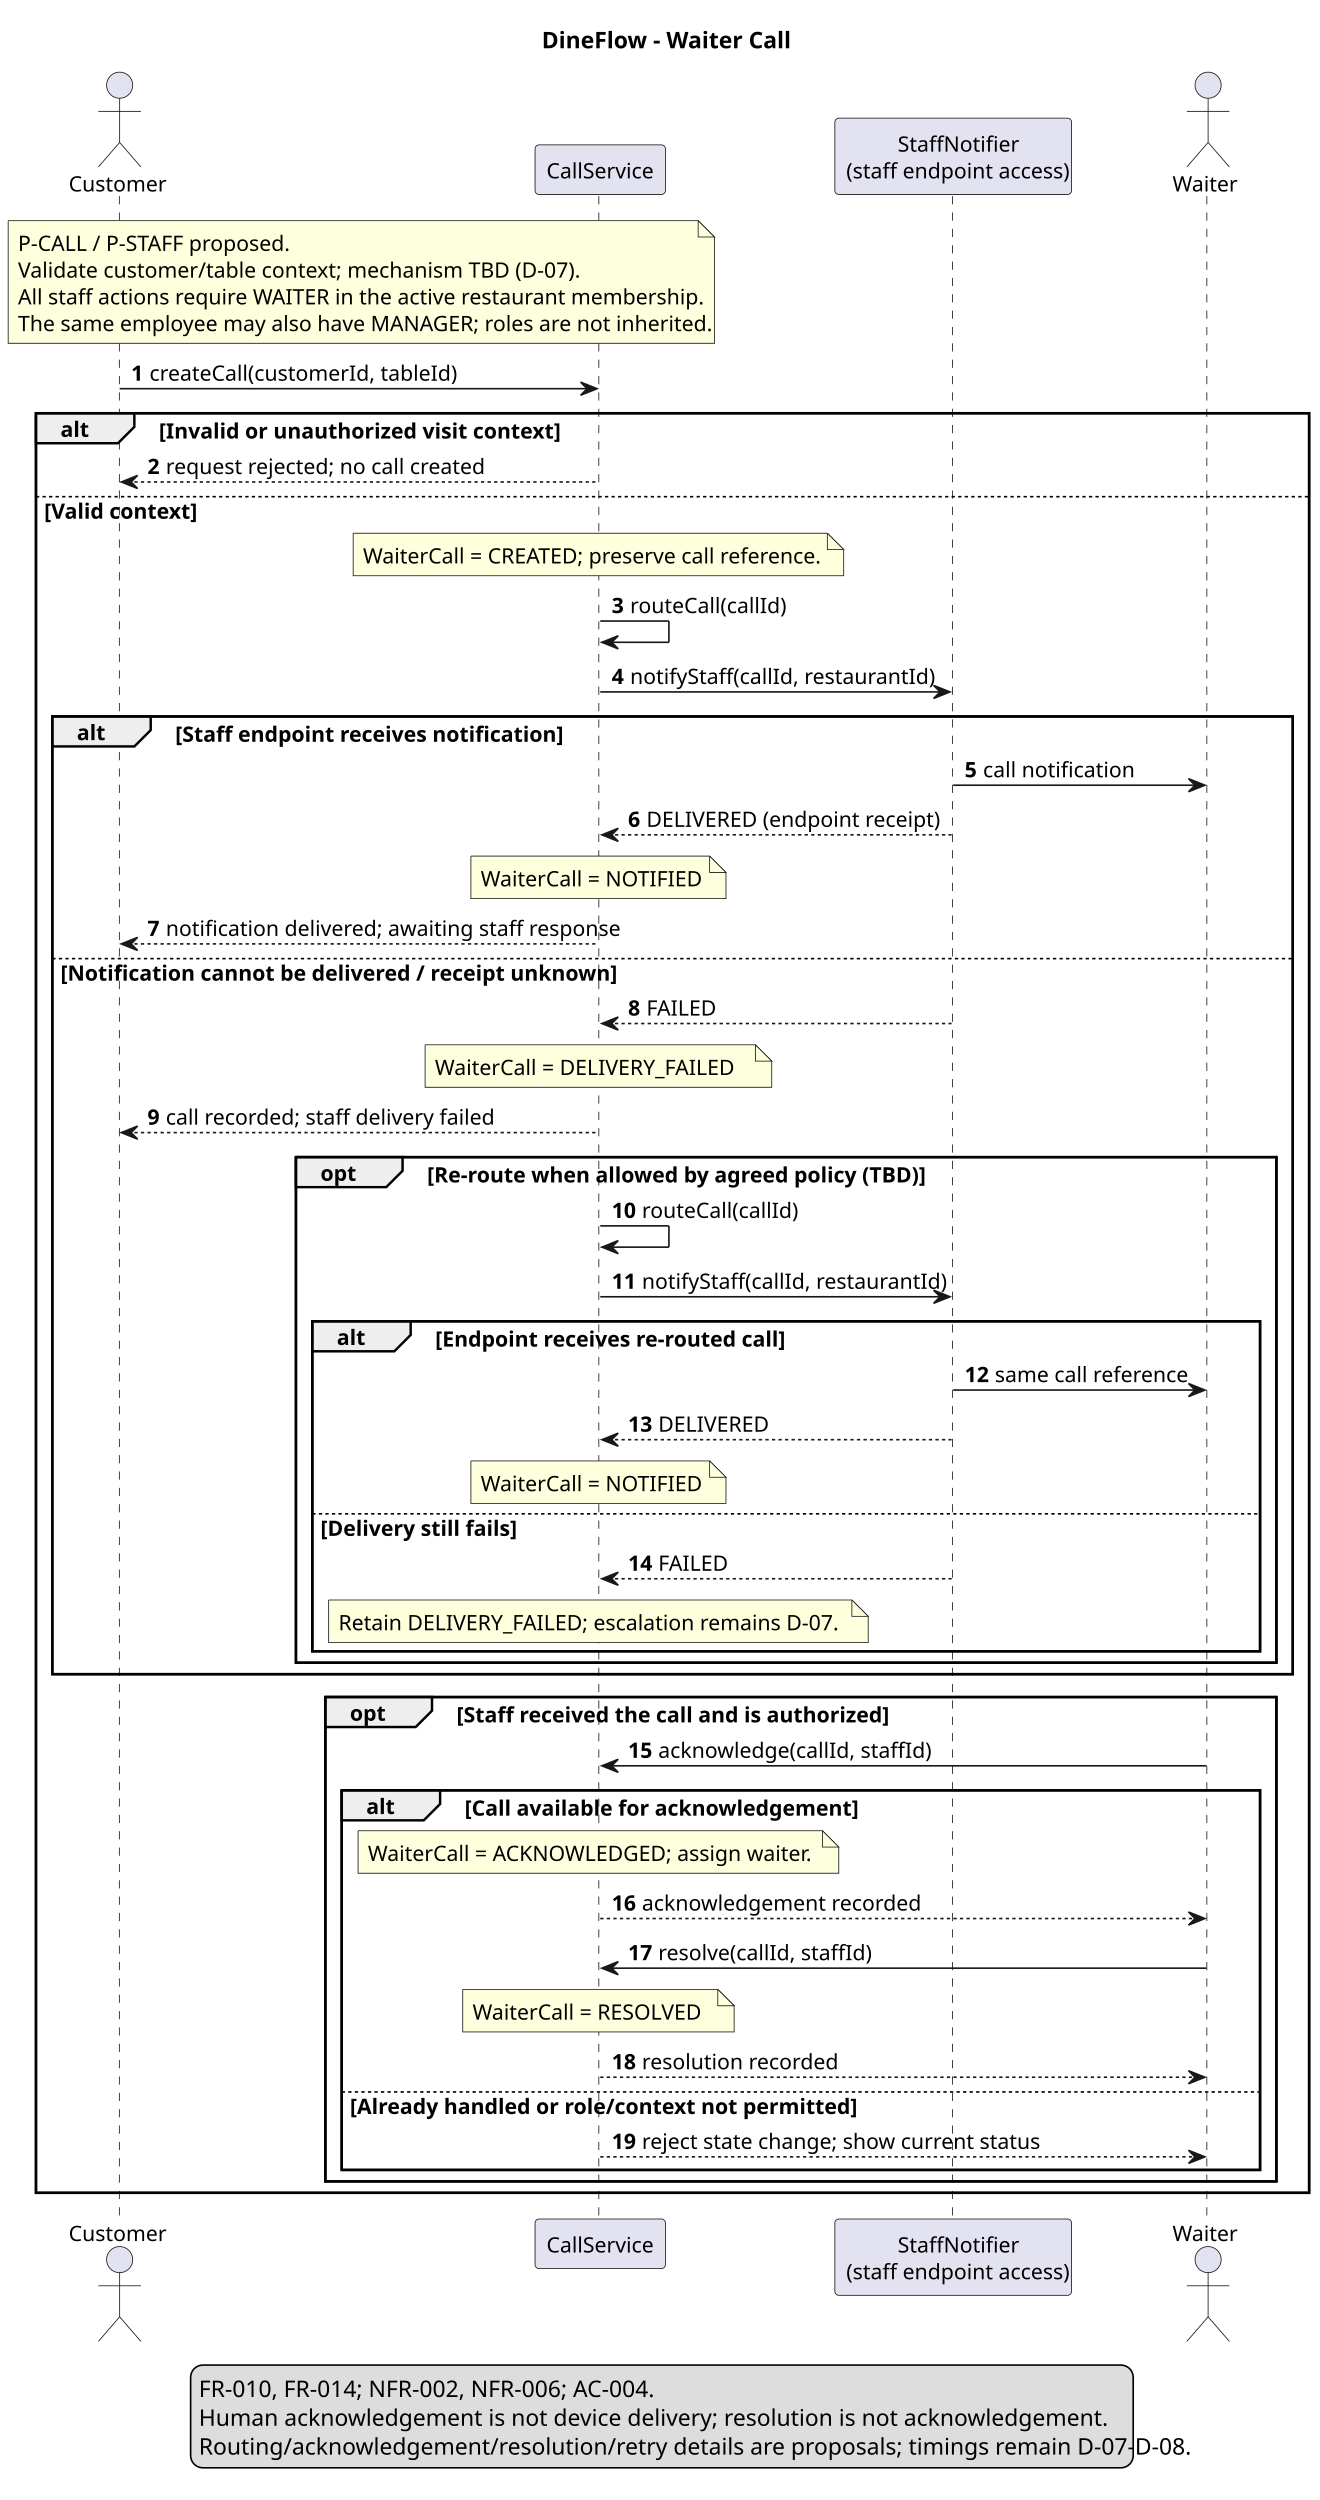
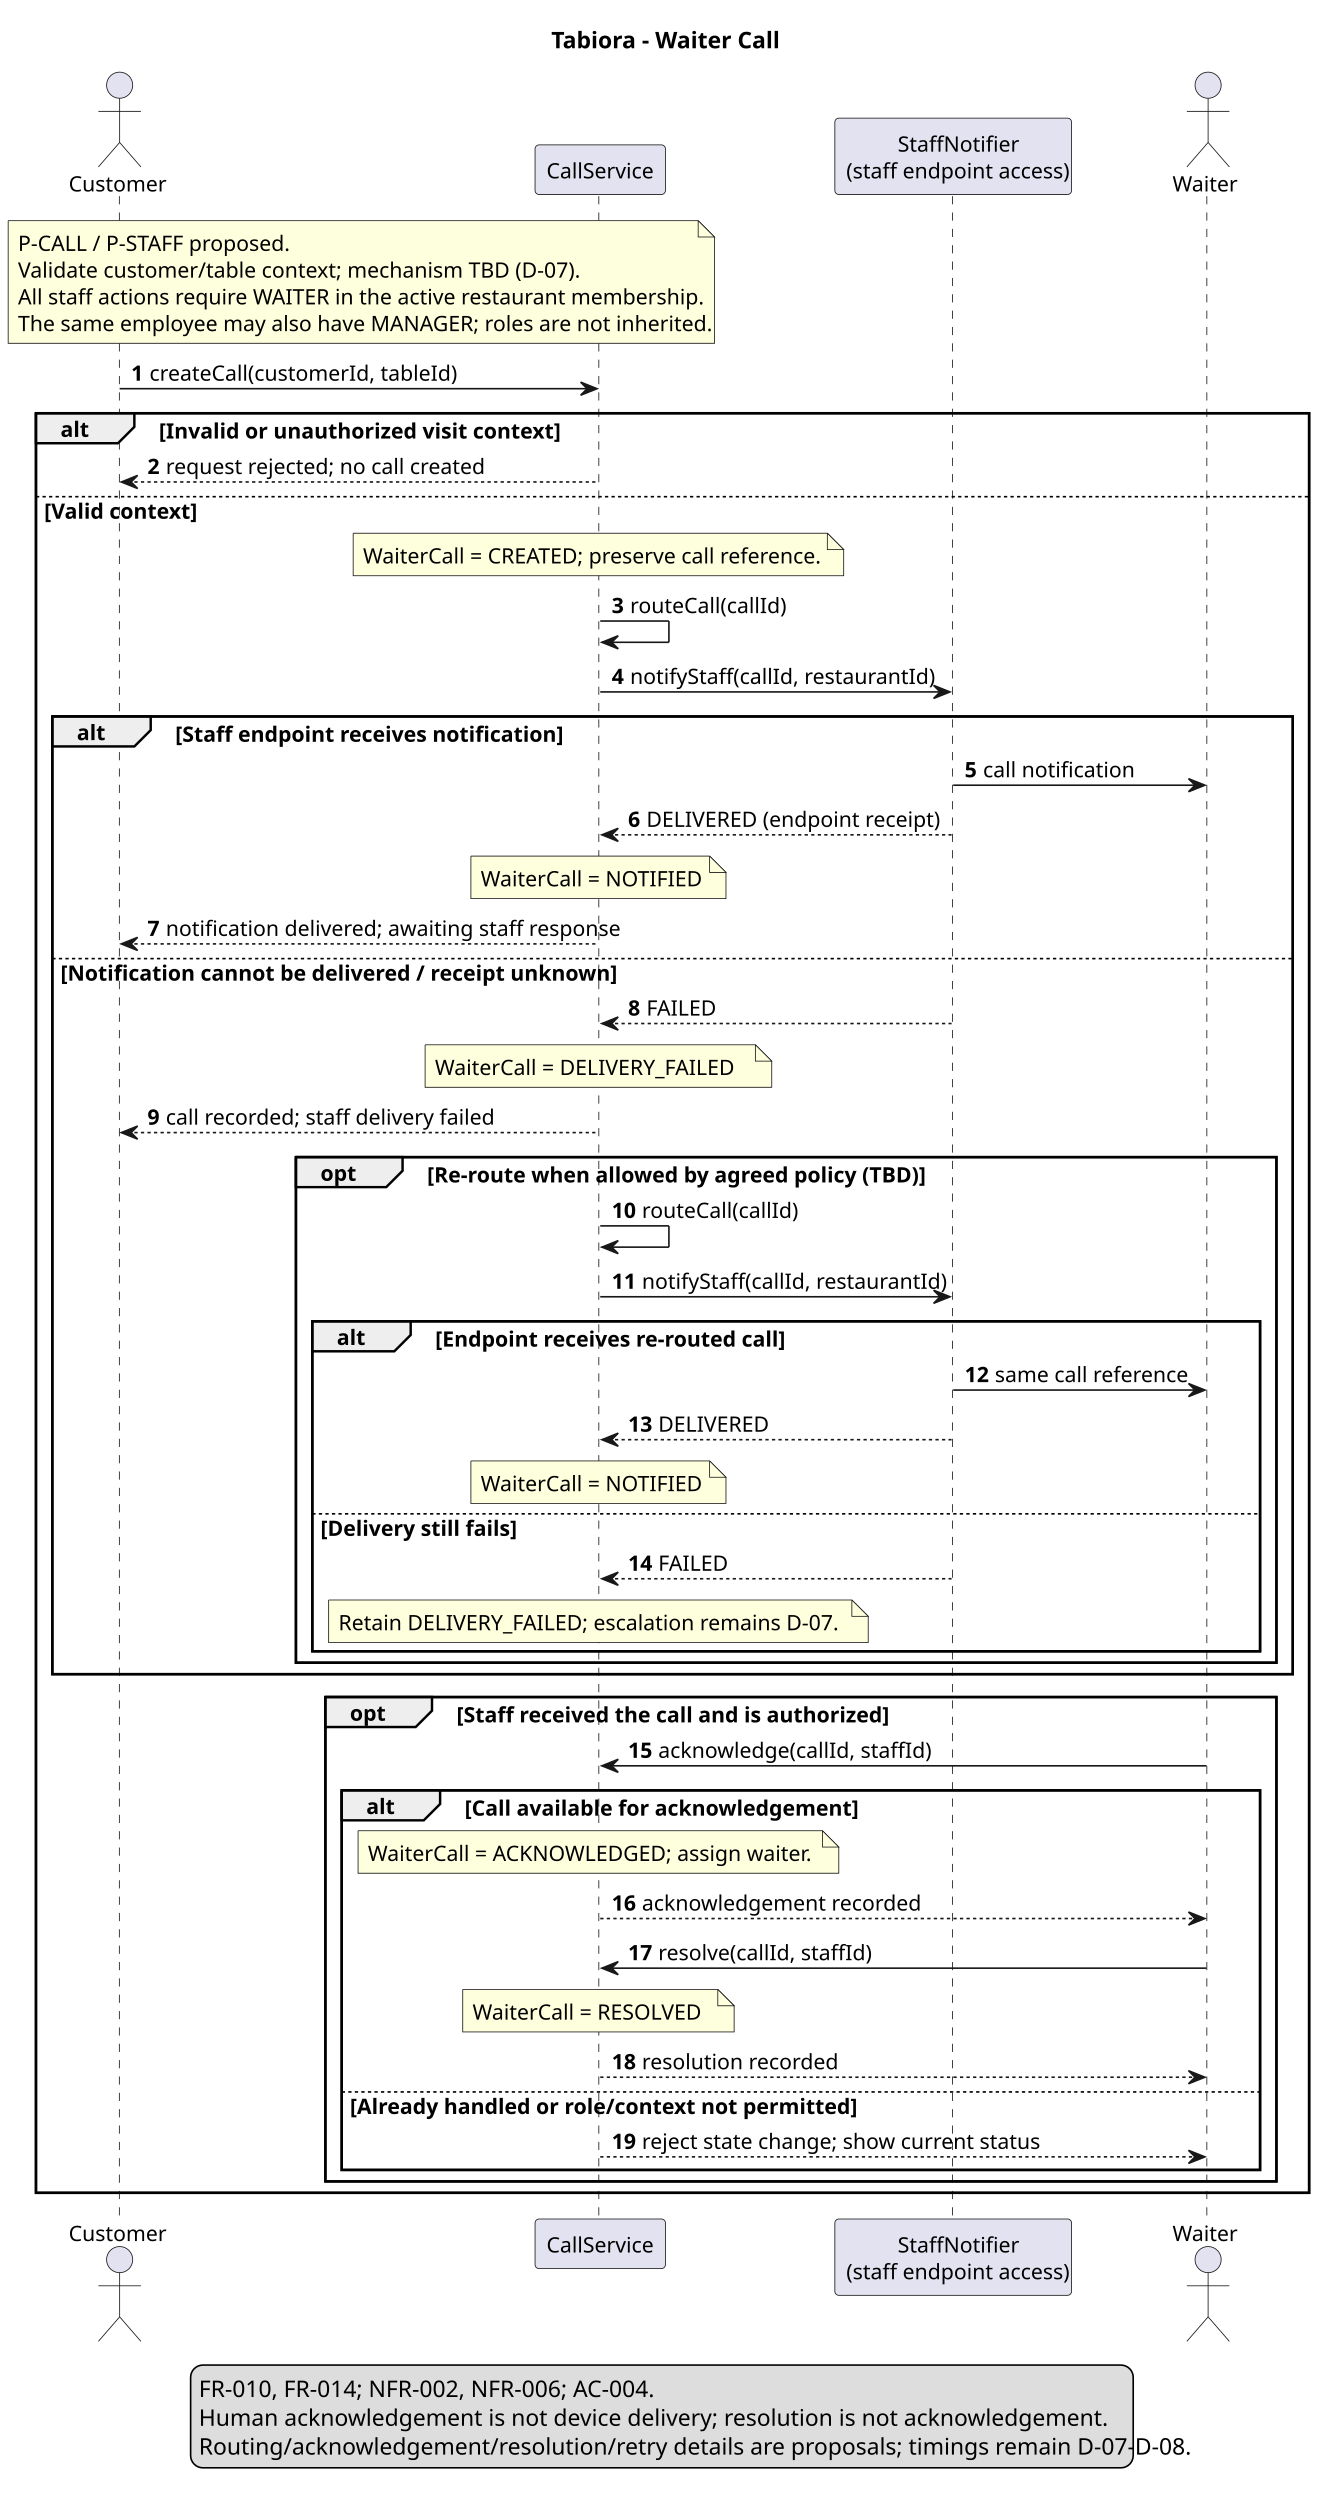
<svg xmlns="http://www.w3.org/2000/svg" contentStyleType="text/css" data-diagram-type="SEQUENCE" height="1529px" preserveAspectRatio="none" style="width:807px;height:1529px;background:#FFFFFF;" version="1.1" viewBox="0 0 807 1529" width="807px" zoomAndPan="magnify">
  <defs />
  <g>
-     <text fill="#000000" font-family="sans-serif" font-size="14" font-weight="bold" lengthAdjust="spacing" textLength="147.014" x="331.323" y="29.533">DineFlow - Waiter Call</text>
+     <text fill="#000000" font-family="sans-serif" font-size="14" font-weight="bold" lengthAdjust="spacing" textLength="135.358" x="337.15" y="29.533">Tabiora - Waiter Call</text>
    <rect fill="none" height="1088.414" style="stroke:#000000;stroke-width:1.5;" width="778.659" x="22" y="252.719" />
    <rect fill="none" height="585.734" style="stroke:#000000;stroke-width:1.5;" width="758.659" x="32" y="438.18" />
    <rect fill="none" height="309.219" style="stroke:#000000;stroke-width:1.5;" width="599.659" x="181" y="707.695" />
    <rect fill="none" height="201.812" style="stroke:#000000;stroke-width:1.5;" width="579.659" x="191" y="808.102" />
    <rect fill="none" height="296.219" style="stroke:#000000;stroke-width:1.5;" width="581.659" x="199" y="1037.914" />
    <rect fill="none" height="232.164" style="stroke:#000000;stroke-width:1.5;" width="561.659" x="209" y="1094.969" />
    <g>
      <rect fill="#000000" fill-opacity="0" height="1238.172" width="8" x="69.174" y="119.961" />
      <line style="stroke:#181818;stroke-width:0.5;stroke-dasharray:5.0,5.0;" x1="73" x2="73" y1="119.961" y2="1358.133" />
    </g>
    <g>
      <rect fill="#000000" fill-opacity="0" height="1238.172" width="8" x="363.109" y="119.961" />
      <line style="stroke:#181818;stroke-width:0.5;stroke-dasharray:5.0,5.0;" x1="366.238" x2="366.238" y1="119.961" y2="1358.133" />
    </g>
    <g>
      <rect fill="#000000" fill-opacity="0" height="1238.172" width="8" x="578.981" y="119.961" />
      <line style="stroke:#181818;stroke-width:0.5;stroke-dasharray:5.0,5.0;" x1="582.587" x2="582.587" y1="119.961" y2="1358.133" />
    </g>
    <g>
      <rect fill="#000000" fill-opacity="0" height="1238.172" width="8" x="734.88" y="119.961" />
      <line style="stroke:#181818;stroke-width:0.5;stroke-dasharray:5.0,5.0;" x1="738.1" x2="738.1" y1="119.961" y2="1358.133" />
    </g>
    <g class="participant participant-head" data-participant="Customer">
      <text fill="#000000" font-family="sans-serif" font-size="13" lengthAdjust="spacing" textLength="56.348" x="42" y="117.105">Customer</text>
      <ellipse cx="73.174" cy="52.109" fill="#E2E2F0" rx="8" ry="8" style="stroke:#181818;stroke-width:0.5;" />
      <path d="M73.174,60.109 L73.174,87.109 M60.174,68.109 L86.174,68.109 M73.174,87.109 L60.174,102.109 M73.174,87.109 L86.174,102.109" fill="none" style="stroke:#181818;stroke-width:0.5;" />
    </g>
    <g class="participant participant-tail" data-participant="Customer">
      <text fill="#000000" font-family="sans-serif" font-size="13" lengthAdjust="spacing" textLength="56.348" x="42" y="1370.628">Customer</text>
      <ellipse cx="73.174" cy="1381.984" fill="#E2E2F0" rx="8" ry="8" style="stroke:#181818;stroke-width:0.5;" />
      <path d="M73.174,1389.984 L73.174,1416.984 M60.174,1397.984 L86.174,1397.984 M73.174,1416.984 L60.174,1431.984 M73.174,1416.984 L86.174,1431.984" fill="none" style="stroke:#181818;stroke-width:0.5;" />
    </g>
    <g class="participant participant-head" data-participant="Calls">
      <rect fill="#E2E2F0" height="30.352" rx="2.5" ry="2.5" style="stroke:#181818;stroke-width:0.5;" width="79.743" x="327.238" y="88.609" />
      <text fill="#000000" font-family="sans-serif" font-size="13" lengthAdjust="spacing" textLength="65.743" x="334.238" y="109.105">CallService</text>
    </g>
    <g class="participant participant-tail" data-participant="Calls">
      <rect fill="#E2E2F0" height="30.352" rx="2.5" ry="2.5" style="stroke:#181818;stroke-width:0.5;" width="79.743" x="327.238" y="1357.133" />
      <text fill="#000000" font-family="sans-serif" font-size="13" lengthAdjust="spacing" textLength="65.743" x="334.238" y="1377.628">CallService</text>
    </g>
    <g class="participant participant-head" data-participant="Notifier">
      <rect fill="#E2E2F0" height="46.703" rx="2.5" ry="2.5" style="stroke:#181818;stroke-width:0.5;" width="144.787" x="510.587" y="72.258" />
      <text fill="#000000" font-family="sans-serif" font-size="13" lengthAdjust="spacing" textLength="67.914" x="549.024" y="92.753">StaffNotifier</text>
      <text fill="#000000" font-family="sans-serif" font-size="13" lengthAdjust="spacing" textLength="130.787" x="517.587" y="109.105">(staff endpoint access)</text>
    </g>
    <g class="participant participant-tail" data-participant="Notifier">
      <rect fill="#E2E2F0" height="46.703" rx="2.5" ry="2.5" style="stroke:#181818;stroke-width:0.5;" width="144.787" x="510.587" y="1357.133" />
      <text fill="#000000" font-family="sans-serif" font-size="13" lengthAdjust="spacing" textLength="67.914" x="549.024" y="1377.628">StaffNotifier</text>
      <text fill="#000000" font-family="sans-serif" font-size="13" lengthAdjust="spacing" textLength="130.787" x="517.587" y="1393.979">(staff endpoint access)</text>
    </g>
    <g class="participant participant-head" data-participant="Waiter">
      <text fill="#000000" font-family="sans-serif" font-size="13" lengthAdjust="spacing" textLength="37.559" x="717.1" y="117.105">Waiter</text>
      <ellipse cx="738.88" cy="52.109" fill="#E2E2F0" rx="8" ry="8" style="stroke:#181818;stroke-width:0.5;" />
      <path d="M738.88,60.109 L738.88,87.109 M725.88,68.109 L751.88,68.109 M738.88,87.109 L725.88,102.109 M738.88,87.109 L751.88,102.109" fill="none" style="stroke:#181818;stroke-width:0.5;" />
    </g>
    <g class="participant participant-tail" data-participant="Waiter">
      <text fill="#000000" font-family="sans-serif" font-size="13" lengthAdjust="spacing" textLength="37.559" x="717.1" y="1370.628">Waiter</text>
      <ellipse cx="738.88" cy="1381.984" fill="#E2E2F0" rx="8" ry="8" style="stroke:#181818;stroke-width:0.5;" />
      <path d="M738.88,1389.984 L738.88,1416.984 M725.88,1397.984 L751.88,1397.984 M738.88,1416.984 L725.88,1431.984 M738.88,1416.984 L751.88,1431.984" fill="none" style="stroke:#181818;stroke-width:0.5;" />
    </g>
    <path d="M5,134.961 L5,209.961 L437,209.961 L437,144.961 L427,134.961 L5,134.961" fill="#FEFFDD" style="stroke:#181818;stroke-width:0.5;" />
    <path d="M427,134.961 L427,144.961 L437,144.961 L427,134.961" fill="#FEFFDD" style="stroke:#181818;stroke-width:0.5;" />
    <text fill="#000000" font-family="sans-serif" font-size="13" lengthAdjust="spacing" textLength="171.952" x="11" y="153.456">P-CALL / P-STAFF proposed.</text>
    <text fill="#000000" font-family="sans-serif" font-size="13" lengthAdjust="spacing" textLength="328.739" x="11" y="169.808">Validate customer/table context; mechanism TBD (D-07).</text>
    <text fill="#000000" font-family="sans-serif" font-size="13" lengthAdjust="spacing" textLength="399.547" x="11" y="186.159">All staff actions require WAITER in the active restaurant membership.</text>
    <text fill="#000000" font-family="sans-serif" font-size="13" lengthAdjust="spacing" textLength="411.131" x="11" y="202.511">The same employee may also have MANAGER; roles are not inherited.</text>
    <g class="message" data-participant-1="Customer" data-participant-2="Calls">
      <polygon fill="#181818" points="355.109,233.719,365.109,237.719,355.109,241.719,359.109,237.719" style="stroke:#181818;stroke-width:1;" />
      <line style="stroke:#181818;stroke-width:1;" x1="73.174" x2="361.109" y1="237.719" y2="237.719" />
      <text fill="#000000" font-family="sans-serif" font-size="13" font-weight="bold" lengthAdjust="spacing" textLength="7.23" x="80.174" y="232.862">1</text>
      <text fill="#000000" font-family="sans-serif" font-size="13" lengthAdjust="spacing" textLength="177.741" x="91.404" y="232.862">createCall(customerId, tableId)</text>
    </g>
    <path d="M22,252.719 L82.171,252.719 L82.171,261.07 L72.171,271.07 L22,271.07 L22,252.719" fill="#EEEEEE" style="stroke:#000000;stroke-width:1.5;" />
    <rect fill="none" height="1088.414" style="stroke:#000000;stroke-width:1.5;" width="778.659" x="22" y="252.719" />
    <text fill="#000000" font-family="sans-serif" font-size="13" font-weight="bold" lengthAdjust="spacing" textLength="15.171" x="37" y="267.214">alt</text>
    <text fill="#000000" font-family="sans-serif" font-size="13" font-weight="bold" lengthAdjust="spacing" textLength="231.131" x="97.171" y="268.214">[Invalid or unauthorized visit context]</text>
    <g class="message" data-participant-1="Calls" data-participant-2="Customer">
      <polygon fill="#181818" points="84.174,290.773,74.174,294.773,84.174,298.773,80.174,294.773" style="stroke:#181818;stroke-width:1;" />
      <line style="stroke:#181818;stroke-width:1;stroke-dasharray:2.0,2.0;" x1="78.174" x2="366.109" y1="294.773" y2="294.773" />
      <text fill="#000000" font-family="sans-serif" font-size="13" font-weight="bold" lengthAdjust="spacing" textLength="7.23" x="90.174" y="289.917">2</text>
      <text fill="#000000" font-family="sans-serif" font-size="13" lengthAdjust="spacing" textLength="184.996" x="101.404" y="289.917">request rejected; no call created</text>
    </g>
    <line style="stroke:#000000;stroke-width:1;stroke-dasharray:2.0,2.0;" x1="22" x2="800.659" y1="303.773" y2="303.773" />
    <text fill="#000000" font-family="sans-serif" font-size="13" font-weight="bold" lengthAdjust="spacing" textLength="89.565" x="27" y="317.269">[Valid context]</text>
    <path d="M216,326.125 L216,352.125 L516,352.125 L516,336.125 L506,326.125 L216,326.125" fill="#FEFFDD" style="stroke:#181818;stroke-width:0.5;" />
    <path d="M506,326.125 L506,336.125 L516,336.125 L506,326.125" fill="#FEFFDD" style="stroke:#181818;stroke-width:0.5;" />
    <text fill="#000000" font-family="sans-serif" font-size="13" lengthAdjust="spacing" textLength="279.951" x="222" y="344.62">WaiterCall = CREATED; preserve call reference.</text>
    <g class="message" data-participant-1="Calls" data-participant-2="Calls">
      <line style="stroke:#181818;stroke-width:1;" x1="367.109" x2="409.109" y1="379.828" y2="379.828" />
      <line style="stroke:#181818;stroke-width:1;" x1="409.109" x2="409.109" y1="379.828" y2="392.828" />
      <line style="stroke:#181818;stroke-width:1;" x1="368.109" x2="409.109" y1="392.828" y2="392.828" />
      <polygon fill="#181818" points="378.109,388.828,368.109,392.828,378.109,396.828,374.109,392.828" style="stroke:#181818;stroke-width:1;" />
      <text fill="#000000" font-family="sans-serif" font-size="13" font-weight="bold" lengthAdjust="spacing" textLength="7.23" x="374.109" y="374.972">3</text>
      <text fill="#000000" font-family="sans-serif" font-size="13" lengthAdjust="spacing" textLength="91.032" x="385.339" y="374.972">routeCall(callId)</text>
    </g>
    <g class="message" data-participant-1="Calls" data-participant-2="Notifier">
      <polygon fill="#181818" points="570.981,419.18,580.981,423.18,570.981,427.18,574.981,423.18" style="stroke:#181818;stroke-width:1;" />
      <line style="stroke:#181818;stroke-width:1;" x1="367.109" x2="576.981" y1="423.18" y2="423.18" />
      <text fill="#000000" font-family="sans-serif" font-size="13" font-weight="bold" lengthAdjust="spacing" textLength="7.23" x="374.109" y="418.323">4</text>
      <text fill="#000000" font-family="sans-serif" font-size="13" lengthAdjust="spacing" textLength="173.412" x="385.339" y="418.323">notifyStaff(callId, restaurantId)</text>
    </g>
    <path d="M32,438.18 L92.171,438.18 L92.171,446.531 L82.171,456.531 L32,456.531 L32,438.18" fill="#EEEEEE" style="stroke:#000000;stroke-width:1.5;" />
    <rect fill="none" height="585.734" style="stroke:#000000;stroke-width:1.5;" width="758.659" x="32" y="438.18" />
    <text fill="#000000" font-family="sans-serif" font-size="13" font-weight="bold" lengthAdjust="spacing" textLength="15.171" x="47" y="452.675">alt</text>
    <text fill="#000000" font-family="sans-serif" font-size="13" font-weight="bold" lengthAdjust="spacing" textLength="225.355" x="107.171" y="453.675">[Staff endpoint receives notification]</text>
    <g class="message" data-participant-1="Notifier" data-participant-2="Waiter">
      <polygon fill="#181818" points="726.88,476.234,736.88,480.234,726.88,484.234,730.88,480.234" style="stroke:#181818;stroke-width:1;" />
      <line style="stroke:#181818;stroke-width:1;" x1="582.981" x2="732.88" y1="480.234" y2="480.234" />
      <text fill="#000000" font-family="sans-serif" font-size="13" font-weight="bold" lengthAdjust="spacing" textLength="7.23" x="589.981" y="475.378">5</text>
      <text fill="#000000" font-family="sans-serif" font-size="13" lengthAdjust="spacing" textLength="85.268" x="601.211" y="475.378">call notification</text>
    </g>
    <g class="message" data-participant-1="Notifier" data-participant-2="Calls">
      <polygon fill="#181818" points="378.109,506.586,368.109,510.586,378.109,514.586,374.109,510.586" style="stroke:#181818;stroke-width:1;" />
      <line style="stroke:#181818;stroke-width:1;stroke-dasharray:2.0,2.0;" x1="372.109" x2="581.981" y1="510.586" y2="510.586" />
      <text fill="#000000" font-family="sans-serif" font-size="13" font-weight="bold" lengthAdjust="spacing" textLength="7.23" x="384.109" y="505.729">6</text>
      <text fill="#000000" font-family="sans-serif" font-size="13" lengthAdjust="spacing" textLength="178.471" x="395.339" y="505.729">DELIVERED (endpoint receipt)</text>
    </g>
    <path d="M288,523.586 L288,549.586 L444,549.586 L444,533.586 L434,523.586 L288,523.586" fill="#FEFFDD" style="stroke:#181818;stroke-width:0.5;" />
    <path d="M434,523.586 L434,533.586 L444,533.586 L434,523.586" fill="#FEFFDD" style="stroke:#181818;stroke-width:0.5;" />
    <text fill="#000000" font-family="sans-serif" font-size="13" lengthAdjust="spacing" textLength="135.434" x="294" y="542.081">WaiterCall = NOTIFIED</text>
    <g class="message" data-participant-1="Calls" data-participant-2="Customer">
      <polygon fill="#181818" points="84.174,573.289,74.174,577.289,84.174,581.289,80.174,577.289" style="stroke:#181818;stroke-width:1;" />
      <line style="stroke:#181818;stroke-width:1;stroke-dasharray:2.0,2.0;" x1="78.174" x2="366.109" y1="577.289" y2="577.289" />
      <text fill="#000000" font-family="sans-serif" font-size="13" font-weight="bold" lengthAdjust="spacing" textLength="7.23" x="90.174" y="572.433">7</text>
      <text fill="#000000" font-family="sans-serif" font-size="13" lengthAdjust="spacing" textLength="258.705" x="101.404" y="572.433">notification delivered; awaiting staff response</text>
    </g>
    <line style="stroke:#000000;stroke-width:1;stroke-dasharray:2.0,2.0;" x1="32" x2="790.659" y1="586.289" y2="586.289" />
    <text fill="#000000" font-family="sans-serif" font-size="13" font-weight="bold" lengthAdjust="spacing" textLength="319.979" x="37" y="599.784">[Notification cannot be delivered / receipt unknown]</text>
    <g class="message" data-participant-1="Notifier" data-participant-2="Calls">
      <polygon fill="#181818" points="378.109,621.992,368.109,625.992,378.109,629.992,374.109,625.992" style="stroke:#181818;stroke-width:1;" />
      <line style="stroke:#181818;stroke-width:1;stroke-dasharray:2.0,2.0;" x1="372.109" x2="581.981" y1="625.992" y2="625.992" />
      <text fill="#000000" font-family="sans-serif" font-size="13" font-weight="bold" lengthAdjust="spacing" textLength="7.23" x="384.109" y="621.136">8</text>
      <text fill="#000000" font-family="sans-serif" font-size="13" lengthAdjust="spacing" textLength="45.513" x="395.339" y="621.136">FAILED</text>
    </g>
    <path d="M260,638.992 L260,664.992 L472,664.992 L472,648.992 L462,638.992 L260,638.992" fill="#FEFFDD" style="stroke:#181818;stroke-width:0.5;" />
    <path d="M462,638.992 L462,648.992 L472,648.992 L462,638.992" fill="#FEFFDD" style="stroke:#181818;stroke-width:0.5;" />
    <text fill="#000000" font-family="sans-serif" font-size="13" lengthAdjust="spacing" textLength="191.814" x="266" y="657.487">WaiterCall = DELIVERY_FAILED</text>
    <g class="message" data-participant-1="Calls" data-participant-2="Customer">
      <polygon fill="#181818" points="84.174,688.695,74.174,692.695,84.174,696.695,80.174,692.695" style="stroke:#181818;stroke-width:1;" />
      <line style="stroke:#181818;stroke-width:1;stroke-dasharray:2.0,2.0;" x1="78.174" x2="366.109" y1="692.695" y2="692.695" />
      <text fill="#000000" font-family="sans-serif" font-size="13" font-weight="bold" lengthAdjust="spacing" textLength="7.23" x="90.174" y="687.839">9</text>
      <text fill="#000000" font-family="sans-serif" font-size="13" lengthAdjust="spacing" textLength="189.312" x="101.404" y="687.839">call recorded; staff delivery failed</text>
    </g>
    <path d="M181,707.695 L246.211,707.695 L246.211,716.047 L236.211,726.047 L181,726.047 L181,707.695" fill="#EEEEEE" style="stroke:#000000;stroke-width:1.5;" />
    <rect fill="none" height="309.219" style="stroke:#000000;stroke-width:1.5;" width="599.659" x="181" y="707.695" />
    <text fill="#000000" font-family="sans-serif" font-size="13" font-weight="bold" lengthAdjust="spacing" textLength="20.211" x="196" y="722.19">opt</text>
    <text fill="#000000" font-family="sans-serif" font-size="13" font-weight="bold" lengthAdjust="spacing" textLength="295.42" x="261.211" y="723.19">[Re-route when allowed by agreed policy (TBD)]</text>
    <g class="message" data-participant-1="Calls" data-participant-2="Calls">
      <line style="stroke:#181818;stroke-width:1;" x1="367.109" x2="409.109" y1="749.75" y2="749.75" />
      <line style="stroke:#181818;stroke-width:1;" x1="409.109" x2="409.109" y1="749.75" y2="762.75" />
      <line style="stroke:#181818;stroke-width:1;" x1="368.109" x2="409.109" y1="762.75" y2="762.75" />
      <polygon fill="#181818" points="378.109,758.75,368.109,762.75,378.109,766.75,374.109,762.75" style="stroke:#181818;stroke-width:1;" />
      <text fill="#000000" font-family="sans-serif" font-size="13" font-weight="bold" lengthAdjust="spacing" textLength="14.46" x="374.109" y="744.894">10</text>
      <text fill="#000000" font-family="sans-serif" font-size="13" lengthAdjust="spacing" textLength="91.032" x="392.569" y="744.894">routeCall(callId)</text>
    </g>
    <g class="message" data-participant-1="Calls" data-participant-2="Notifier">
      <polygon fill="#181818" points="570.981,789.102,580.981,793.102,570.981,797.102,574.981,793.102" style="stroke:#181818;stroke-width:1;" />
      <line style="stroke:#181818;stroke-width:1;" x1="367.109" x2="576.981" y1="793.102" y2="793.102" />
      <text fill="#000000" font-family="sans-serif" font-size="13" font-weight="bold" lengthAdjust="spacing" textLength="14.46" x="374.109" y="788.245">11</text>
      <text fill="#000000" font-family="sans-serif" font-size="13" lengthAdjust="spacing" textLength="173.412" x="392.569" y="788.245">notifyStaff(callId, restaurantId)</text>
    </g>
    <path d="M191,808.102 L251.171,808.102 L251.171,816.453 L241.171,826.453 L191,826.453 L191,808.102" fill="#EEEEEE" style="stroke:#000000;stroke-width:1.5;" />
    <rect fill="none" height="201.812" style="stroke:#000000;stroke-width:1.5;" width="579.659" x="191" y="808.102" />
    <text fill="#000000" font-family="sans-serif" font-size="13" font-weight="bold" lengthAdjust="spacing" textLength="15.171" x="206" y="822.597">alt</text>
    <text fill="#000000" font-family="sans-serif" font-size="13" font-weight="bold" lengthAdjust="spacing" textLength="206.603" x="266.171" y="823.597">[Endpoint receives re-routed call]</text>
    <g class="message" data-participant-1="Notifier" data-participant-2="Waiter">
      <polygon fill="#181818" points="726.88,846.156,736.88,850.156,726.88,854.156,730.88,850.156" style="stroke:#181818;stroke-width:1;" />
      <line style="stroke:#181818;stroke-width:1;" x1="582.981" x2="732.88" y1="850.156" y2="850.156" />
      <text fill="#000000" font-family="sans-serif" font-size="13" font-weight="bold" lengthAdjust="spacing" textLength="14.46" x="589.981" y="845.3">12</text>
      <text fill="#000000" font-family="sans-serif" font-size="13" lengthAdjust="spacing" textLength="113.439" x="608.441" y="845.3">same call reference</text>
    </g>
    <g class="message" data-participant-1="Notifier" data-participant-2="Calls">
      <polygon fill="#181818" points="378.109,876.508,368.109,880.508,378.109,884.508,374.109,880.508" style="stroke:#181818;stroke-width:1;" />
      <line style="stroke:#181818;stroke-width:1;stroke-dasharray:2.0,2.0;" x1="372.109" x2="581.981" y1="880.508" y2="880.508" />
      <text fill="#000000" font-family="sans-serif" font-size="13" font-weight="bold" lengthAdjust="spacing" textLength="14.46" x="384.109" y="875.651">13</text>
      <text fill="#000000" font-family="sans-serif" font-size="13" lengthAdjust="spacing" textLength="73.69" x="402.569" y="875.651">DELIVERED</text>
    </g>
    <path d="M288,893.508 L288,919.508 L444,919.508 L444,903.508 L434,893.508 L288,893.508" fill="#FEFFDD" style="stroke:#181818;stroke-width:0.5;" />
    <path d="M434,893.508 L434,903.508 L444,903.508 L434,893.508" fill="#FEFFDD" style="stroke:#181818;stroke-width:0.5;" />
    <text fill="#000000" font-family="sans-serif" font-size="13" lengthAdjust="spacing" textLength="135.434" x="294" y="912.003">WaiterCall = NOTIFIED</text>
    <line style="stroke:#000000;stroke-width:1;stroke-dasharray:2.0,2.0;" x1="191" x2="770.659" y1="925.859" y2="925.859" />
    <text fill="#000000" font-family="sans-serif" font-size="13" font-weight="bold" lengthAdjust="spacing" textLength="114.88" x="196" y="939.355">[Delivery still fails]</text>
    <g class="message" data-participant-1="Notifier" data-participant-2="Calls">
      <polygon fill="#181818" points="378.109,961.562,368.109,965.562,378.109,969.562,374.109,965.562" style="stroke:#181818;stroke-width:1;" />
      <line style="stroke:#181818;stroke-width:1;stroke-dasharray:2.0,2.0;" x1="372.109" x2="581.981" y1="965.562" y2="965.562" />
      <text fill="#000000" font-family="sans-serif" font-size="13" font-weight="bold" lengthAdjust="spacing" textLength="14.46" x="384.109" y="960.706">14</text>
      <text fill="#000000" font-family="sans-serif" font-size="13" lengthAdjust="spacing" textLength="45.513" x="402.569" y="960.706">FAILED</text>
    </g>
    <path d="M201,978.562 L201,1004.562 L531,1004.562 L531,988.562 L521,978.562 L201,978.562" fill="#FEFFDD" style="stroke:#181818;stroke-width:0.5;" />
    <path d="M521,978.562 L521,988.562 L531,988.562 L521,978.562" fill="#FEFFDD" style="stroke:#181818;stroke-width:0.5;" />
    <text fill="#000000" font-family="sans-serif" font-size="13" lengthAdjust="spacing" textLength="309.245" x="207" y="997.058">Retain DELIVERY_FAILED; escalation remains D-07.</text>
    <path d="M199,1037.914 L264.211,1037.914 L264.211,1046.266 L254.211,1056.266 L199,1056.266 L199,1037.914" fill="#EEEEEE" style="stroke:#000000;stroke-width:1.5;" />
    <rect fill="none" height="296.219" style="stroke:#000000;stroke-width:1.5;" width="581.659" x="199" y="1037.914" />
    <text fill="#000000" font-family="sans-serif" font-size="13" font-weight="bold" lengthAdjust="spacing" textLength="20.211" x="214" y="1052.409">opt</text>
    <text fill="#000000" font-family="sans-serif" font-size="13" font-weight="bold" lengthAdjust="spacing" textLength="252.84" x="279.211" y="1053.409">[Staff received the call and is authorized]</text>
    <g class="message" data-participant-1="Waiter" data-participant-2="Calls">
      <polygon fill="#181818" points="378.109,1075.969,368.109,1079.969,378.109,1083.969,374.109,1079.969" style="stroke:#181818;stroke-width:1;" />
      <line style="stroke:#181818;stroke-width:1;" x1="372.109" x2="737.88" y1="1079.969" y2="1079.969" />
      <text fill="#000000" font-family="sans-serif" font-size="13" font-weight="bold" lengthAdjust="spacing" textLength="14.46" x="384.109" y="1075.112">15</text>
      <text fill="#000000" font-family="sans-serif" font-size="13" lengthAdjust="spacing" textLength="157.523" x="402.569" y="1075.112">acknowledge(callId, staffId)</text>
    </g>
    <path d="M209,1094.969 L269.171,1094.969 L269.171,1103.32 L259.171,1113.32 L209,1113.32 L209,1094.969" fill="#EEEEEE" style="stroke:#000000;stroke-width:1.5;" />
    <rect fill="none" height="232.164" style="stroke:#000000;stroke-width:1.5;" width="561.659" x="209" y="1094.969" />
    <text fill="#000000" font-family="sans-serif" font-size="13" font-weight="bold" lengthAdjust="spacing" textLength="15.171" x="224" y="1109.464">alt</text>
    <text fill="#000000" font-family="sans-serif" font-size="13" font-weight="bold" lengthAdjust="spacing" textLength="228.287" x="284.171" y="1110.464">[Call available for acknowledgement]</text>
    <path d="M219,1119.672 L219,1145.672 L513,1145.672 L513,1129.672 L503,1119.672 L219,1119.672" fill="#FEFFDD" style="stroke:#181818;stroke-width:0.5;" />
    <path d="M503,1119.672 L503,1129.672 L513,1129.672 L503,1119.672" fill="#FEFFDD" style="stroke:#181818;stroke-width:0.5;" />
    <text fill="#000000" font-family="sans-serif" font-size="13" lengthAdjust="spacing" textLength="273.432" x="225" y="1138.167">WaiterCall = ACKNOWLEDGED; assign waiter.</text>
    <g class="message" data-participant-1="Calls" data-participant-2="Waiter">
      <polygon fill="#181818" points="726.88,1169.375,736.88,1173.375,726.88,1177.375,730.88,1173.375" style="stroke:#181818;stroke-width:1;" />
      <line style="stroke:#181818;stroke-width:1;stroke-dasharray:2.0,2.0;" x1="367.109" x2="732.88" y1="1173.375" y2="1173.375" />
      <text fill="#000000" font-family="sans-serif" font-size="13" font-weight="bold" lengthAdjust="spacing" textLength="14.46" x="374.109" y="1168.519">16</text>
      <text fill="#000000" font-family="sans-serif" font-size="13" lengthAdjust="spacing" textLength="159.707" x="392.569" y="1168.519">acknowledgement recorded</text>
    </g>
    <g class="message" data-participant-1="Waiter" data-participant-2="Calls">
      <polygon fill="#181818" points="378.109,1199.727,368.109,1203.727,378.109,1207.727,374.109,1203.727" style="stroke:#181818;stroke-width:1;" />
      <line style="stroke:#181818;stroke-width:1;" x1="372.109" x2="737.88" y1="1203.727" y2="1203.727" />
      <text fill="#000000" font-family="sans-serif" font-size="13" font-weight="bold" lengthAdjust="spacing" textLength="14.46" x="384.109" y="1198.87">17</text>
      <text fill="#000000" font-family="sans-serif" font-size="13" lengthAdjust="spacing" textLength="123.544" x="402.569" y="1198.87">resolve(callId, staffId)</text>
    </g>
    <path d="M283,1216.727 L283,1242.727 L449,1242.727 L449,1226.727 L439,1216.727 L283,1216.727" fill="#FEFFDD" style="stroke:#181818;stroke-width:0.5;" />
    <path d="M439,1216.727 L439,1226.727 L449,1226.727 L439,1216.727" fill="#FEFFDD" style="stroke:#181818;stroke-width:0.5;" />
    <text fill="#000000" font-family="sans-serif" font-size="13" lengthAdjust="spacing" textLength="145.571" x="289" y="1235.222">WaiterCall = RESOLVED</text>
    <g class="message" data-participant-1="Calls" data-participant-2="Waiter">
      <polygon fill="#181818" points="726.88,1266.43,736.88,1270.43,726.88,1274.43,730.88,1270.43" style="stroke:#181818;stroke-width:1;" />
      <line style="stroke:#181818;stroke-width:1;stroke-dasharray:2.0,2.0;" x1="367.109" x2="732.88" y1="1270.43" y2="1270.43" />
      <text fill="#000000" font-family="sans-serif" font-size="13" font-weight="bold" lengthAdjust="spacing" textLength="14.46" x="374.109" y="1265.573">18</text>
      <text fill="#000000" font-family="sans-serif" font-size="13" lengthAdjust="spacing" textLength="111.287" x="392.569" y="1265.573">resolution recorded</text>
    </g>
    <line style="stroke:#000000;stroke-width:1;stroke-dasharray:2.0,2.0;" x1="209" x2="770.659" y1="1279.43" y2="1279.43" />
    <text fill="#000000" font-family="sans-serif" font-size="13" font-weight="bold" lengthAdjust="spacing" textLength="290.367" x="214" y="1292.925">[Already handled or role/context not permitted]</text>
    <g class="message" data-participant-1="Calls" data-participant-2="Waiter">
      <polygon fill="#181818" points="726.88,1315.133,736.88,1319.133,726.88,1323.133,730.88,1319.133" style="stroke:#181818;stroke-width:1;" />
      <line style="stroke:#181818;stroke-width:1;stroke-dasharray:2.0,2.0;" x1="367.109" x2="732.88" y1="1319.133" y2="1319.133" />
      <text fill="#000000" font-family="sans-serif" font-size="13" font-weight="bold" lengthAdjust="spacing" textLength="14.46" x="374.109" y="1314.276">19</text>
      <text fill="#000000" font-family="sans-serif" font-size="13" lengthAdjust="spacing" textLength="229.785" x="392.569" y="1314.276">reject state change; show current status</text>
    </g>
    <rect fill="#DDDDDD" height="62.828" rx="7.5" ry="7.5" style="stroke:#000000;stroke-width:1;" width="576.487" x="116.586" y="1446.484" />
    <text fill="#000000" font-family="sans-serif" font-size="14" lengthAdjust="spacing" textLength="289.427" x="121.586" y="1466.018">FR-010, FR-014; NFR-002, NFR-006; AC-004.</text>
    <text fill="#000000" font-family="sans-serif" font-size="14" lengthAdjust="spacing" textLength="522.17" x="121.586" y="1483.627">Human acknowledgement is not device delivery; resolution is not acknowledgement.</text>
    <text fill="#000000" font-family="sans-serif" font-size="14" lengthAdjust="spacing" textLength="566.487" x="121.586" y="1501.236">Routing/acknowledgement/resolution/retry details are proposals; timings remain D-07-D-08.</text>
  </g>
</svg>
